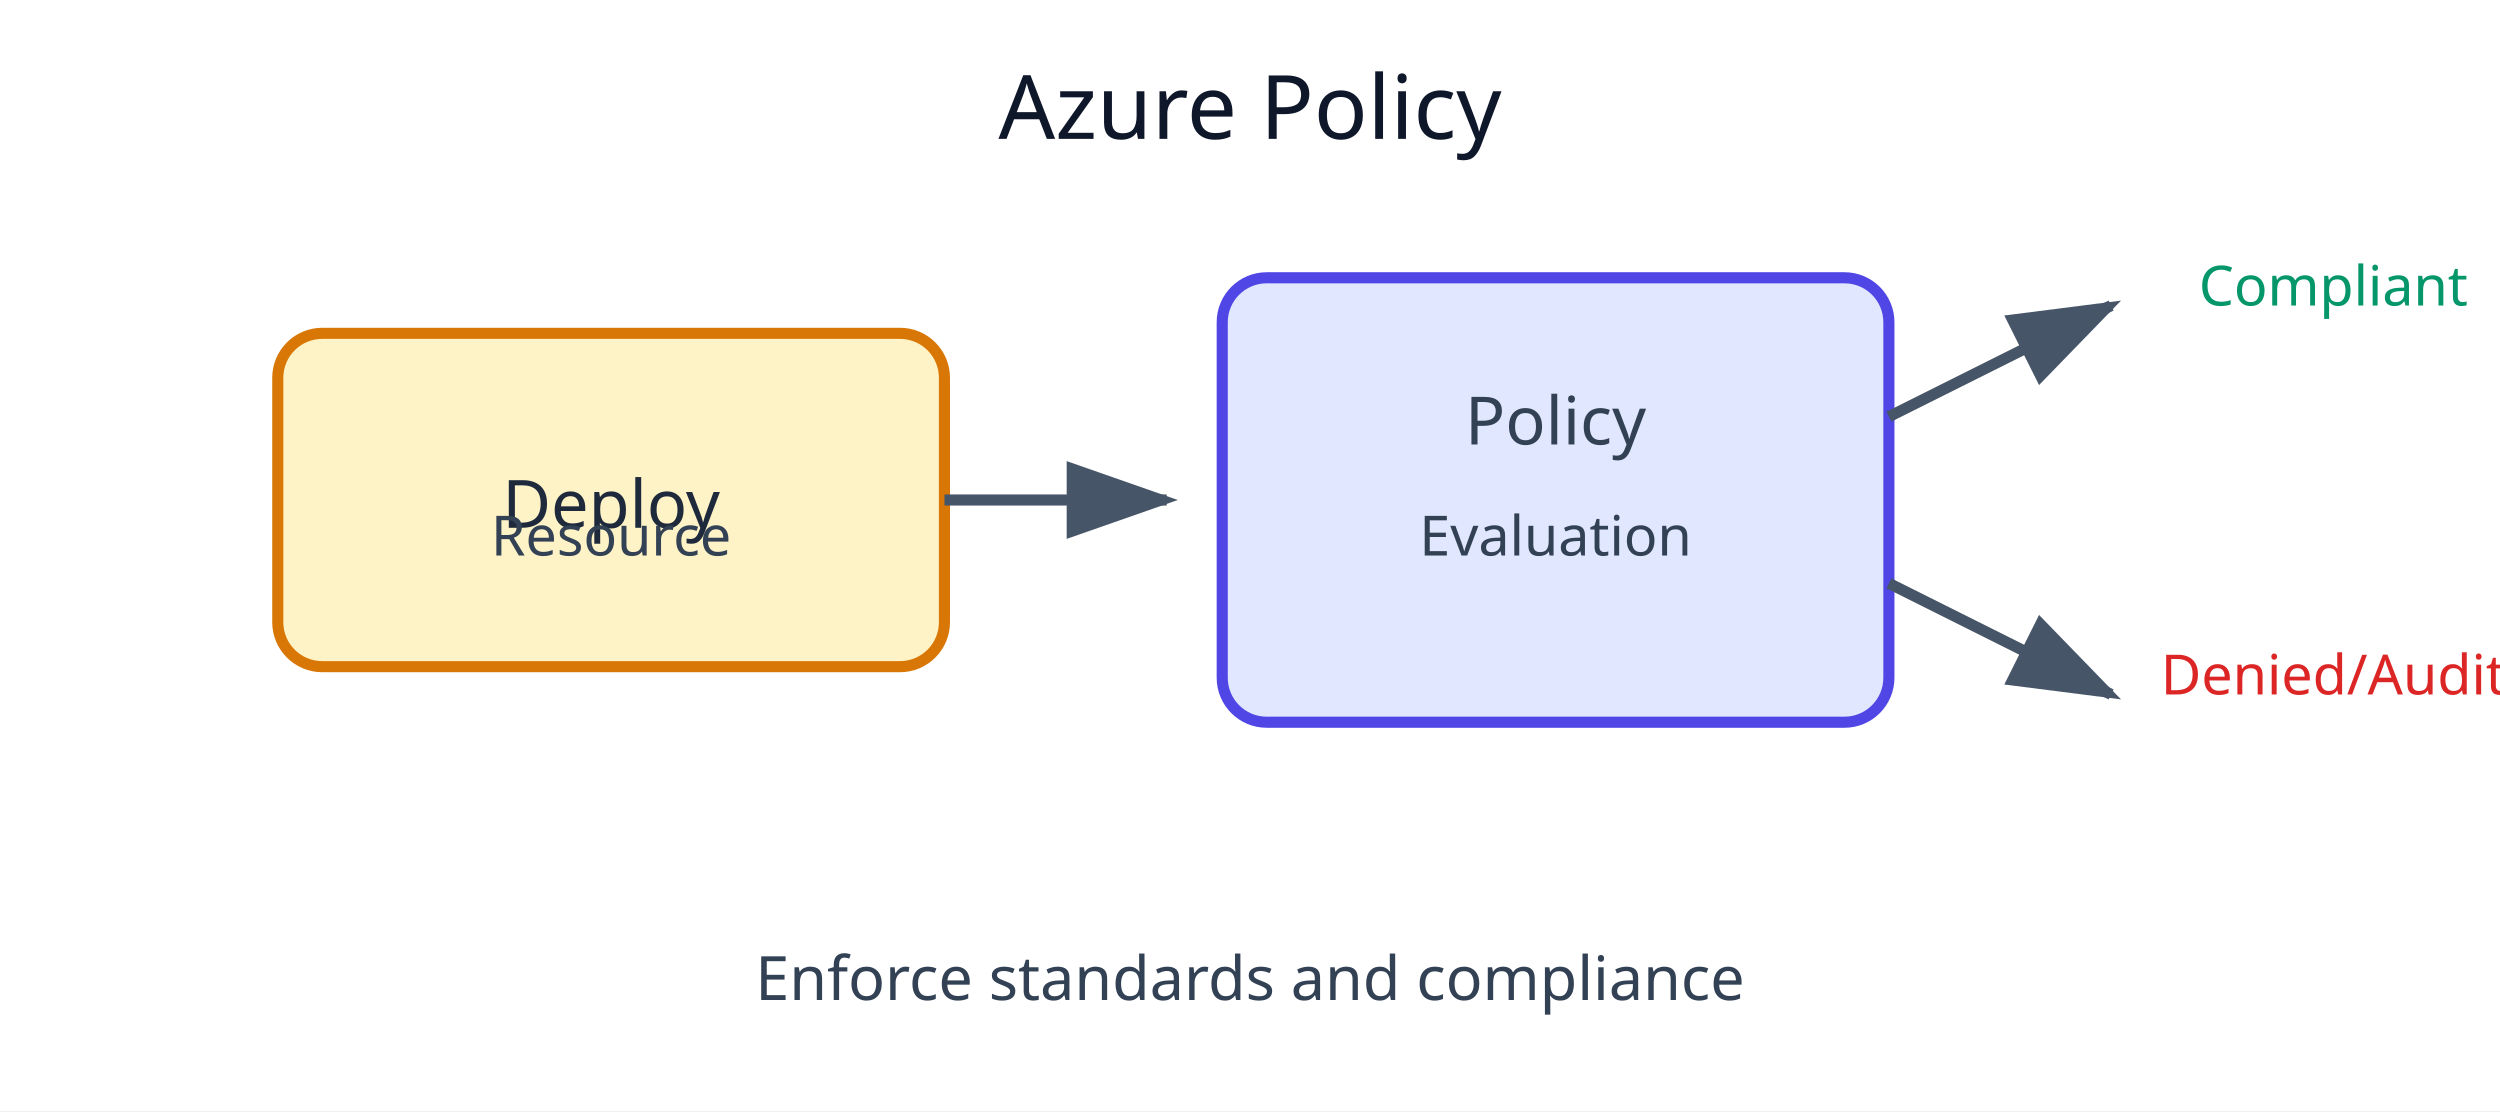
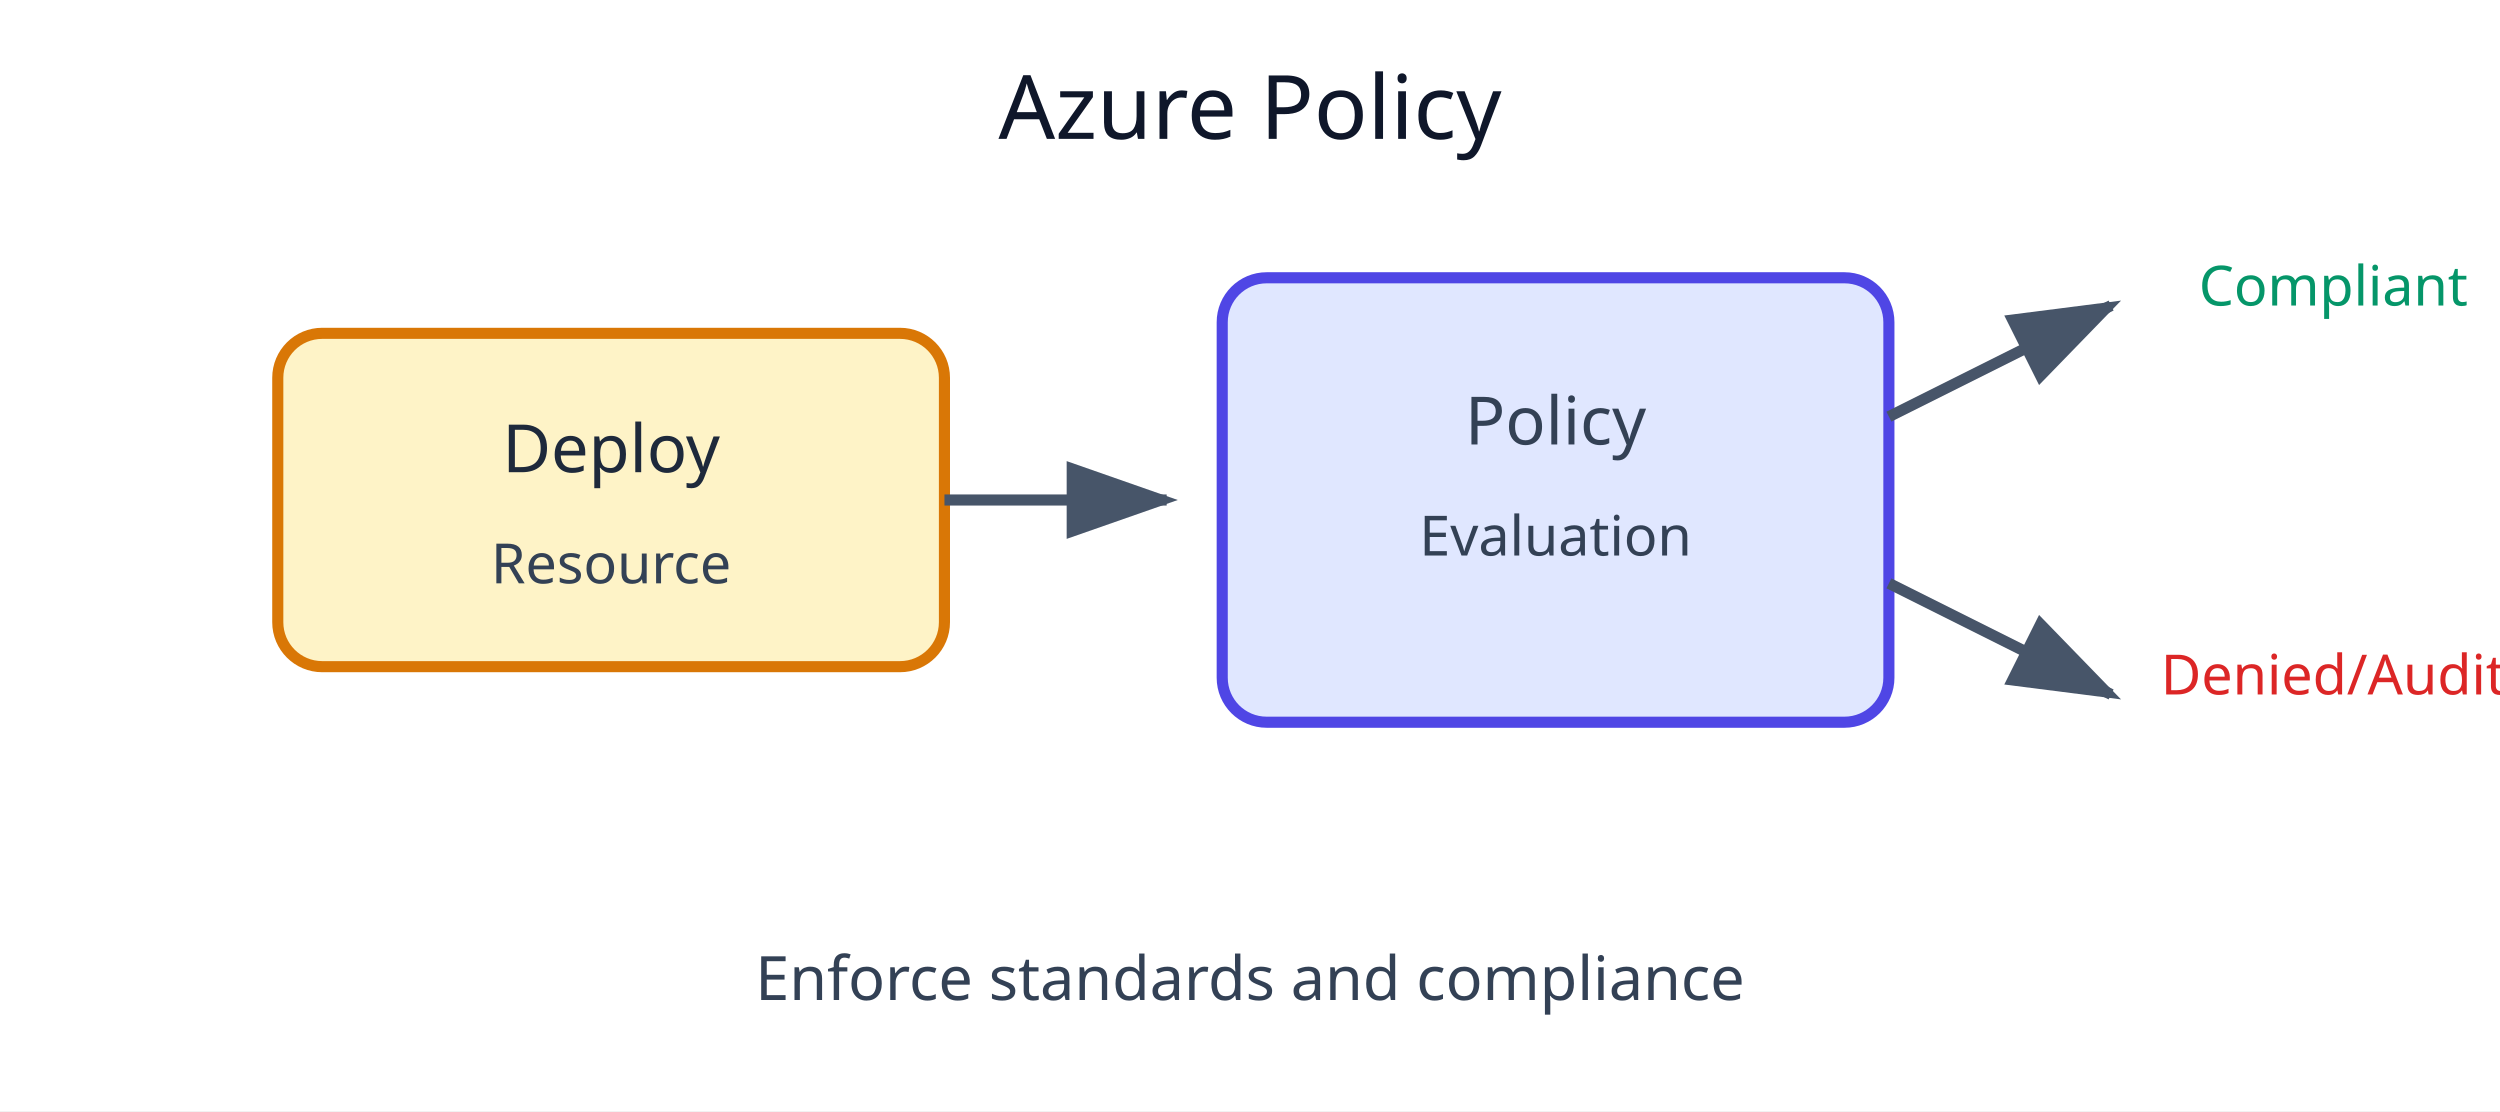
<svg xmlns="http://www.w3.org/2000/svg" viewBox="0 0 450 200" width="450" height="200">
  <defs>
    <marker id="arrow" markerWidth="10" markerHeight="7" refX="9" refY="3.5" orient="auto">
      <polygon points="0 0, 10 3.5, 0 7" fill="#475569" />
    </marker>
    <marker id="arrowBlue" markerWidth="10" markerHeight="7" refX="9" refY="3.5" orient="auto">
      <polygon points="0 0, 10 3.5, 0 7" fill="#2563EB" />
    </marker>
  </defs>
  <rect width="450" height="200" fill="#FFFFFF" />
  <text x="225" y="25" text-anchor="middle" font-family="Segoe UI" font-size="16" fill="#0F172A">Azure Policy</text>
  <rect x="50" y="60" width="120" height="60" rx="8" fill="#FEF3C7" stroke="#D97706" stroke-width="2" />
-   <text x="110" y="95" text-anchor="middle" font-family="Segoe UI" font-size="12" fill="#1E293B">Deploy</text>
-   <text x="110" y="100" text-anchor="middle" font-family="Segoe UI" font-size="10" fill="#334155">Resource</text>
+   <text x="110" y="85" text-anchor="middle" font-family="Segoe UI" font-size="12" fill="#1E293B">Deploy</text>
+   <text x="110" y="105" text-anchor="middle" font-family="Segoe UI" font-size="10" fill="#334155">Resource</text>
  <line x1="170" y1="90" x2="210" y2="90" stroke="#475569" stroke-width="2" marker-end="url(#arrow)" />
  <rect x="220" y="50" width="120" height="80" rx="8" fill="#E0E7FF" stroke="#4F46E5" stroke-width="2" />
  <text x="280" y="95" text-anchor="middle" font-family="Segoe UI" font-size="11" fill="#1E293B" />
  <text x="280" y="80" text-anchor="middle" font-family="Segoe UI" font-size="12" fill="#334155">Policy</text>
  <text x="280" y="100" text-anchor="middle" font-family="Segoe UI" font-size="10" fill="#334155">Evaluation</text>
  <line x1="340" y1="75" x2="380" y2="55" stroke="#475569" stroke-width="2" marker-end="url(#arrow)" />
  <line x1="340" y1="105" x2="380" y2="125" stroke="#475569" stroke-width="2" marker-end="url(#arrow)" />
  <text x="420" y="55" text-anchor="middle" font-family="Segoe UI" font-size="10" fill="#059669">Compliant</text>
  <text x="420" y="125" text-anchor="middle" font-family="Segoe UI" font-size="10" fill="#DC2626">Denied/Audit</text>
  <text x="225" y="180" text-anchor="middle" font-family="Segoe UI" font-size="11" fill="#334155">Enforce standards and compliance</text>
</svg>
